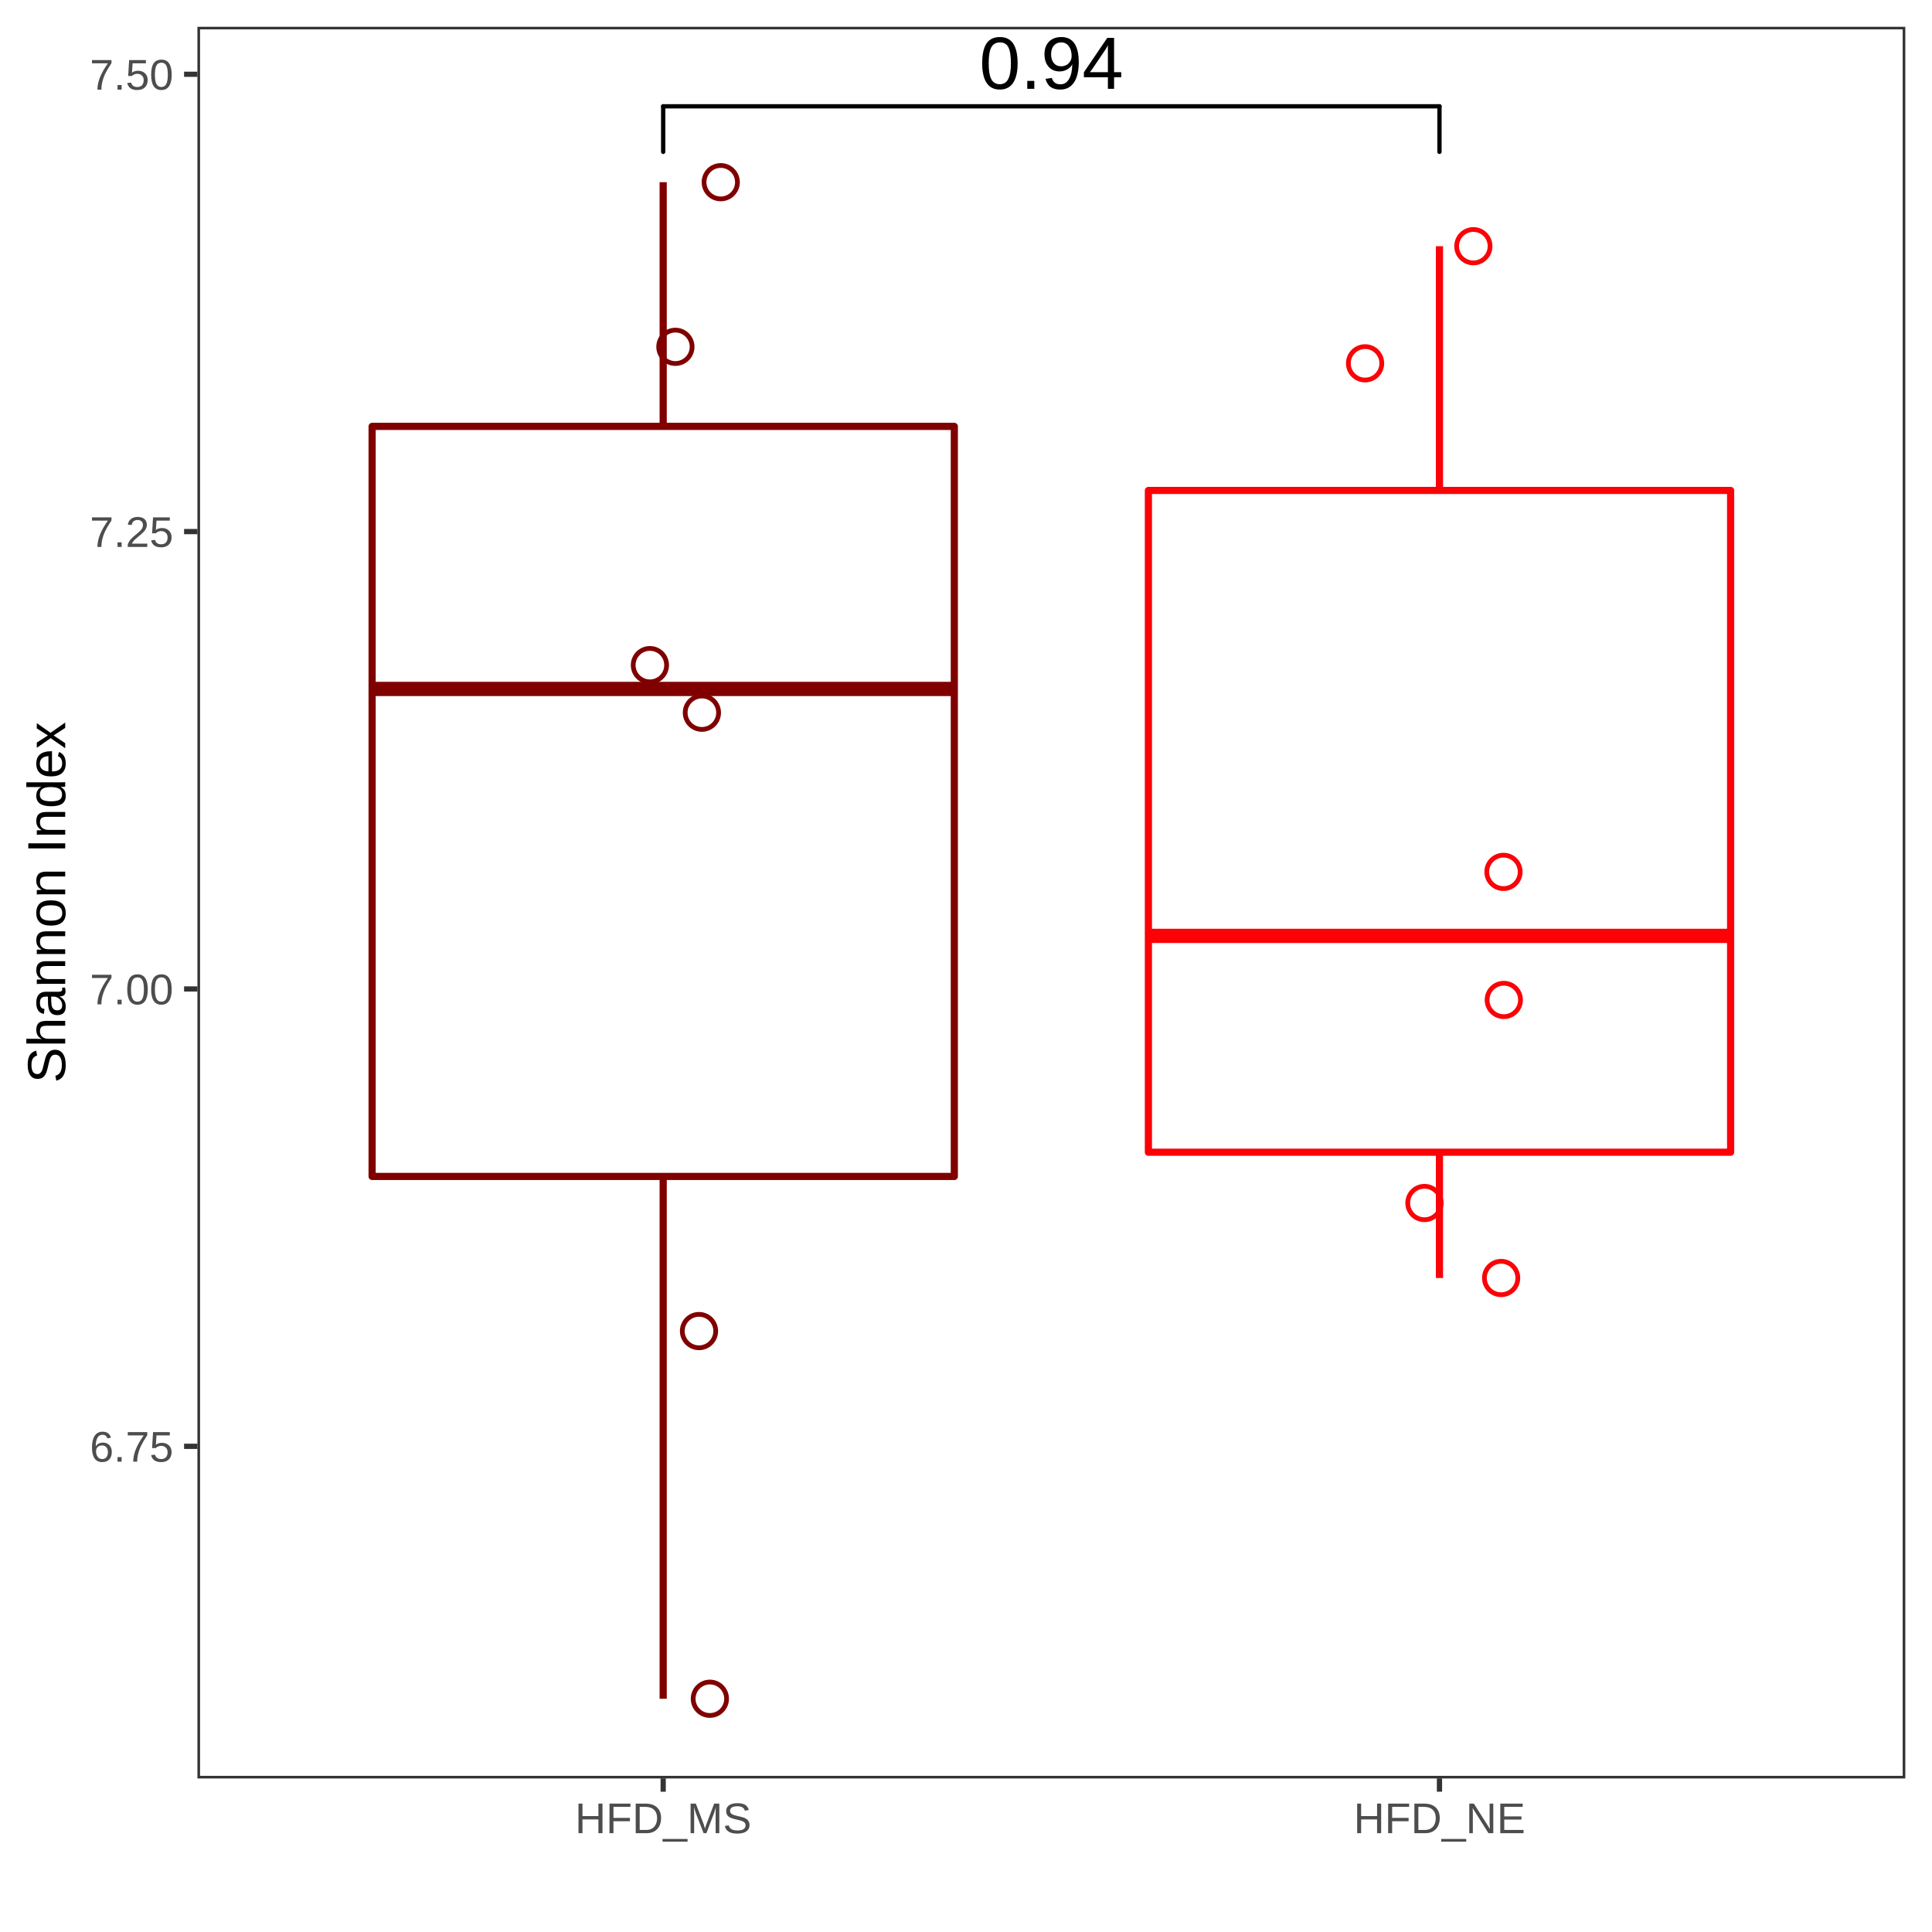
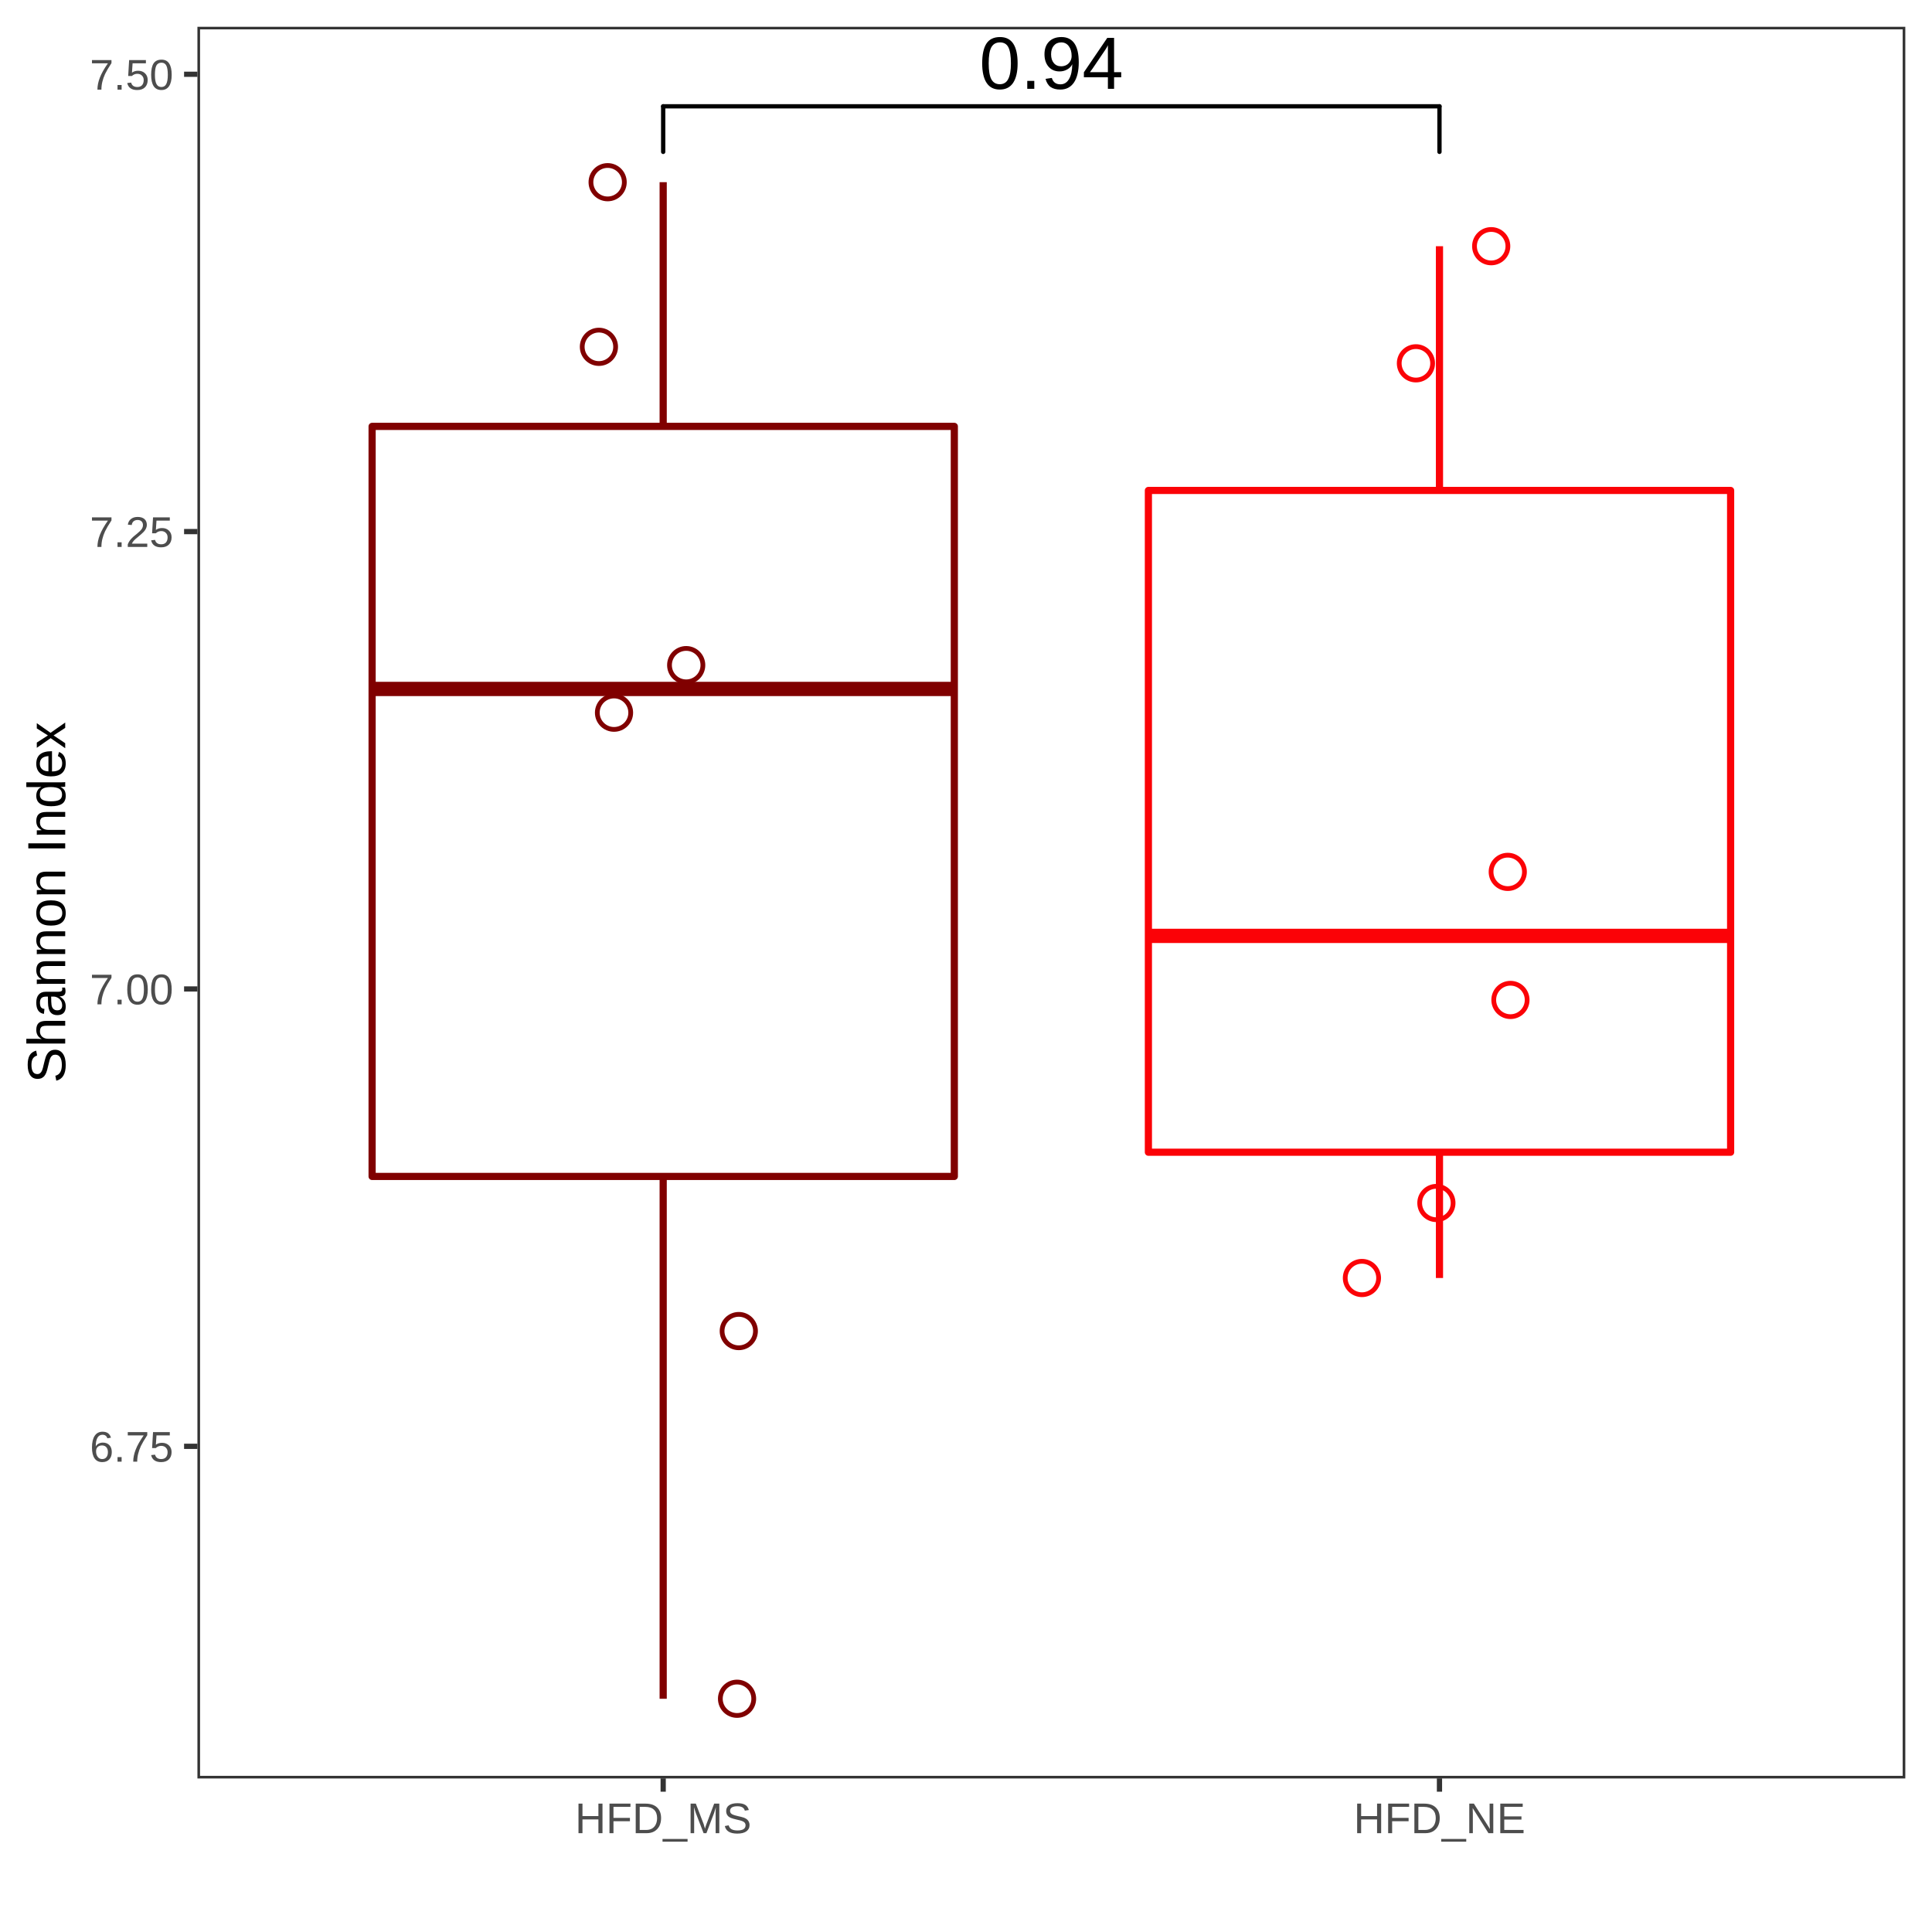
<svg xmlns="http://www.w3.org/2000/svg" class="svglite" width="288.00pt" height="288.00pt" viewBox="0 0 288.00 288.00">
  <defs>
    <style type="text/css">
    .svglite line, .svglite polyline, .svglite polygon, .svglite path, .svglite rect, .svglite circle {
      fill: none;
      stroke: #000000;
      stroke-linecap: round;
      stroke-linejoin: round;
      stroke-miterlimit: 10.00;
    }
    .svglite text {
      white-space: pre;
    }
  </style>
  </defs>
  <rect width="100%" height="100%" style="stroke: none; fill: #FFFFFF;" />
  <defs>
    <clipPath id="cpMC4wMHwyODguMDB8MC4wMHwyODguMDA=">
      <rect x="0.00" y="0.00" width="288.00" height="288.00" />
    </clipPath>
  </defs>
  <g clip-path="url(#cpMC4wMHwyODguMDB8MC4wMHwyODguMDA=)">
    <rect x="0.00" y="0.00" width="288.00" height="288.00" style="stroke-width: 0.78; stroke: #FFFFFF; fill: #FFFFFF;" />
  </g>
  <defs>
    <clipPath id="cpMjkuNDN8Mjg0LjAxfDMuOTl8MjY1LjEw">
      <rect x="29.43" y="3.99" width="254.59" height="261.12" />
    </clipPath>
  </defs>
  <g clip-path="url(#cpMjkuNDN8Mjg0LjAxfDMuOTl8MjY1LjEw)">
    <rect x="29.43" y="3.99" width="254.59" height="261.12" style="stroke-width: 0.78; stroke: none; fill: #FFFFFF;" />
    <line x1="98.86" y1="63.56" x2="98.86" y2="27.16" style="stroke-width: 1.07; stroke: #800000; stroke-linecap: butt;" />
    <line x1="98.86" y1="175.37" x2="98.86" y2="253.23" style="stroke-width: 1.07; stroke: #800000; stroke-linecap: butt;" />
    <polygon points="55.47,63.56 55.47,175.37 142.26,175.37 142.26,63.56 55.47,63.56 " style="stroke-width: 1.07; stroke: #800000; fill: #FFFFFF;" />
    <line x1="55.47" y1="102.70" x2="142.26" y2="102.70" style="stroke-width: 2.13; stroke: #800000; stroke-linecap: butt;" />
    <line x1="214.58" y1="73.11" x2="214.58" y2="36.70" style="stroke-width: 1.07; stroke: #FB0207; stroke-linecap: butt;" />
    <line x1="214.58" y1="171.76" x2="214.58" y2="190.51" style="stroke-width: 1.07; stroke: #FB0207; stroke-linecap: butt;" />
    <polygon points="171.19,73.11 171.19,171.76 257.98,171.76 257.98,73.11 171.19,73.11 " style="stroke-width: 1.07; stroke: #FB0207; fill: #FFFFFF;" />
    <line x1="171.19" y1="139.51" x2="257.98" y2="139.51" style="stroke-width: 2.13; stroke: #FB0207; stroke-linecap: butt;" />
-     <circle cx="100.68" cy="51.70" r="2.49" style="stroke-width: 0.71; stroke: #800000;" />
-     <circle cx="219.63" cy="36.70" r="2.49" style="stroke-width: 0.71; stroke: #FB0207;" />
-     <circle cx="96.88" cy="99.15" r="2.49" style="stroke-width: 0.71; stroke: #800000;" />
-     <circle cx="105.82" cy="253.23" r="2.49" style="stroke-width: 0.71; stroke: #800000;" />
-     <circle cx="107.44" cy="27.16" r="2.49" style="stroke-width: 0.71; stroke: #800000;" />
-     <circle cx="224.12" cy="129.97" r="2.49" style="stroke-width: 0.71; stroke: #FB0207;" />
-     <circle cx="223.77" cy="190.51" r="2.49" style="stroke-width: 0.71; stroke: #FB0207;" />
-     <circle cx="212.34" cy="179.33" r="2.49" style="stroke-width: 0.71; stroke: #FB0207;" />
-     <circle cx="203.49" cy="54.16" r="2.49" style="stroke-width: 0.71; stroke: #FB0207;" />
-     <circle cx="224.17" cy="149.06" r="2.49" style="stroke-width: 0.71; stroke: #FB0207;" />
-     <circle cx="104.20" cy="198.42" r="2.49" style="stroke-width: 0.71; stroke: #800000;" />
-     <circle cx="104.63" cy="106.24" r="2.49" style="stroke-width: 0.71; stroke: #800000;" />
+     <circle cx="89.28" cy="51.70" r="2.49" style="stroke-width: 0.71; stroke: #800000;" />
+     <circle cx="222.29" cy="36.70" r="2.49" style="stroke-width: 0.71; stroke: #FB0207;" />
+     <circle cx="102.29" cy="99.15" r="2.49" style="stroke-width: 0.71; stroke: #800000;" />
+     <circle cx="109.87" cy="253.23" r="2.49" style="stroke-width: 0.71; stroke: #800000;" />
+     <circle cx="90.58" cy="27.16" r="2.49" style="stroke-width: 0.71; stroke: #800000;" />
+     <circle cx="224.76" cy="129.97" r="2.49" style="stroke-width: 0.71; stroke: #FB0207;" />
+     <circle cx="203.02" cy="190.51" r="2.49" style="stroke-width: 0.71; stroke: #FB0207;" />
+     <circle cx="214.12" cy="179.33" r="2.49" style="stroke-width: 0.71; stroke: #FB0207;" />
+     <circle cx="211.07" cy="54.16" r="2.49" style="stroke-width: 0.71; stroke: #FB0207;" />
+     <circle cx="225.16" cy="149.06" r="2.49" style="stroke-width: 0.71; stroke: #FB0207;" />
+     <circle cx="110.13" cy="198.42" r="2.49" style="stroke-width: 0.71; stroke: #800000;" />
+     <circle cx="91.53" cy="106.24" r="2.49" style="stroke-width: 0.71; stroke: #800000;" />
    <text x="156.72" y="13.24" text-anchor="middle" style="font-size: 11.04px; font-family: &quot;Arial&quot;;" textLength="21.47px" lengthAdjust="spacingAndGlyphs">0.94</text>
    <line x1="98.86" y1="22.64" x2="98.86" y2="15.85" style="stroke-width: 0.64;" />
    <line x1="98.86" y1="15.85" x2="214.58" y2="15.85" style="stroke-width: 0.64;" />
    <line x1="214.58" y1="15.85" x2="214.58" y2="22.64" style="stroke-width: 0.64;" />
    <rect x="29.43" y="3.99" width="254.59" height="261.12" style="stroke-width: 0.78; stroke: #333333;" />
  </g>
  <g clip-path="url(#cpMC4wMHwyODguMDB8MC4wMHwyODguMDA=)">
    <text x="25.84" y="217.89" text-anchor="end" style="font-size: 6.40px;fill: #4D4D4D; font-family: &quot;Arial&quot;;" textLength="12.45px" lengthAdjust="spacingAndGlyphs">6.75</text>
    <text x="25.84" y="149.71" text-anchor="end" style="font-size: 6.40px;fill: #4D4D4D; font-family: &quot;Arial&quot;;" textLength="12.45px" lengthAdjust="spacingAndGlyphs">7.00</text>
    <text x="25.84" y="81.53" text-anchor="end" style="font-size: 6.40px;fill: #4D4D4D; font-family: &quot;Arial&quot;;" textLength="12.45px" lengthAdjust="spacingAndGlyphs">7.25</text>
    <text x="25.84" y="13.36" text-anchor="end" style="font-size: 6.40px;fill: #4D4D4D; font-family: &quot;Arial&quot;;" textLength="12.45px" lengthAdjust="spacingAndGlyphs">7.50</text>
    <polyline points="27.44,215.60 29.43,215.60 " style="stroke-width: 0.78; stroke: #333333; stroke-linecap: butt;" />
    <polyline points="27.44,147.42 29.43,147.42 " style="stroke-width: 0.78; stroke: #333333; stroke-linecap: butt;" />
    <polyline points="27.44,79.24 29.43,79.24 " style="stroke-width: 0.78; stroke: #333333; stroke-linecap: butt;" />
    <polyline points="27.44,11.07 29.43,11.07 " style="stroke-width: 0.78; stroke: #333333; stroke-linecap: butt;" />
    <polyline points="98.86,267.09 98.86,265.10 " style="stroke-width: 0.78; stroke: #333333; stroke-linecap: butt;" />
    <polyline points="214.58,267.09 214.58,265.10 " style="stroke-width: 0.78; stroke: #333333; stroke-linecap: butt;" />
    <text x="98.86" y="273.27" text-anchor="middle" style="font-size: 6.40px;fill: #4D4D4D; font-family: &quot;Arial&quot;;" textLength="26.28px" lengthAdjust="spacingAndGlyphs">HFD_MS</text>
    <text x="214.58" y="273.27" text-anchor="middle" style="font-size: 6.40px;fill: #4D4D4D; font-family: &quot;Arial&quot;;" textLength="25.57px" lengthAdjust="spacingAndGlyphs">HFD_NE</text>
    <text transform="translate(9.72,134.54) rotate(-90)" text-anchor="middle" style="font-size: 8.00px; font-family: &quot;Arial&quot;;" textLength="53.83px" lengthAdjust="spacingAndGlyphs">Shannon Index</text>
  </g>
</svg>
